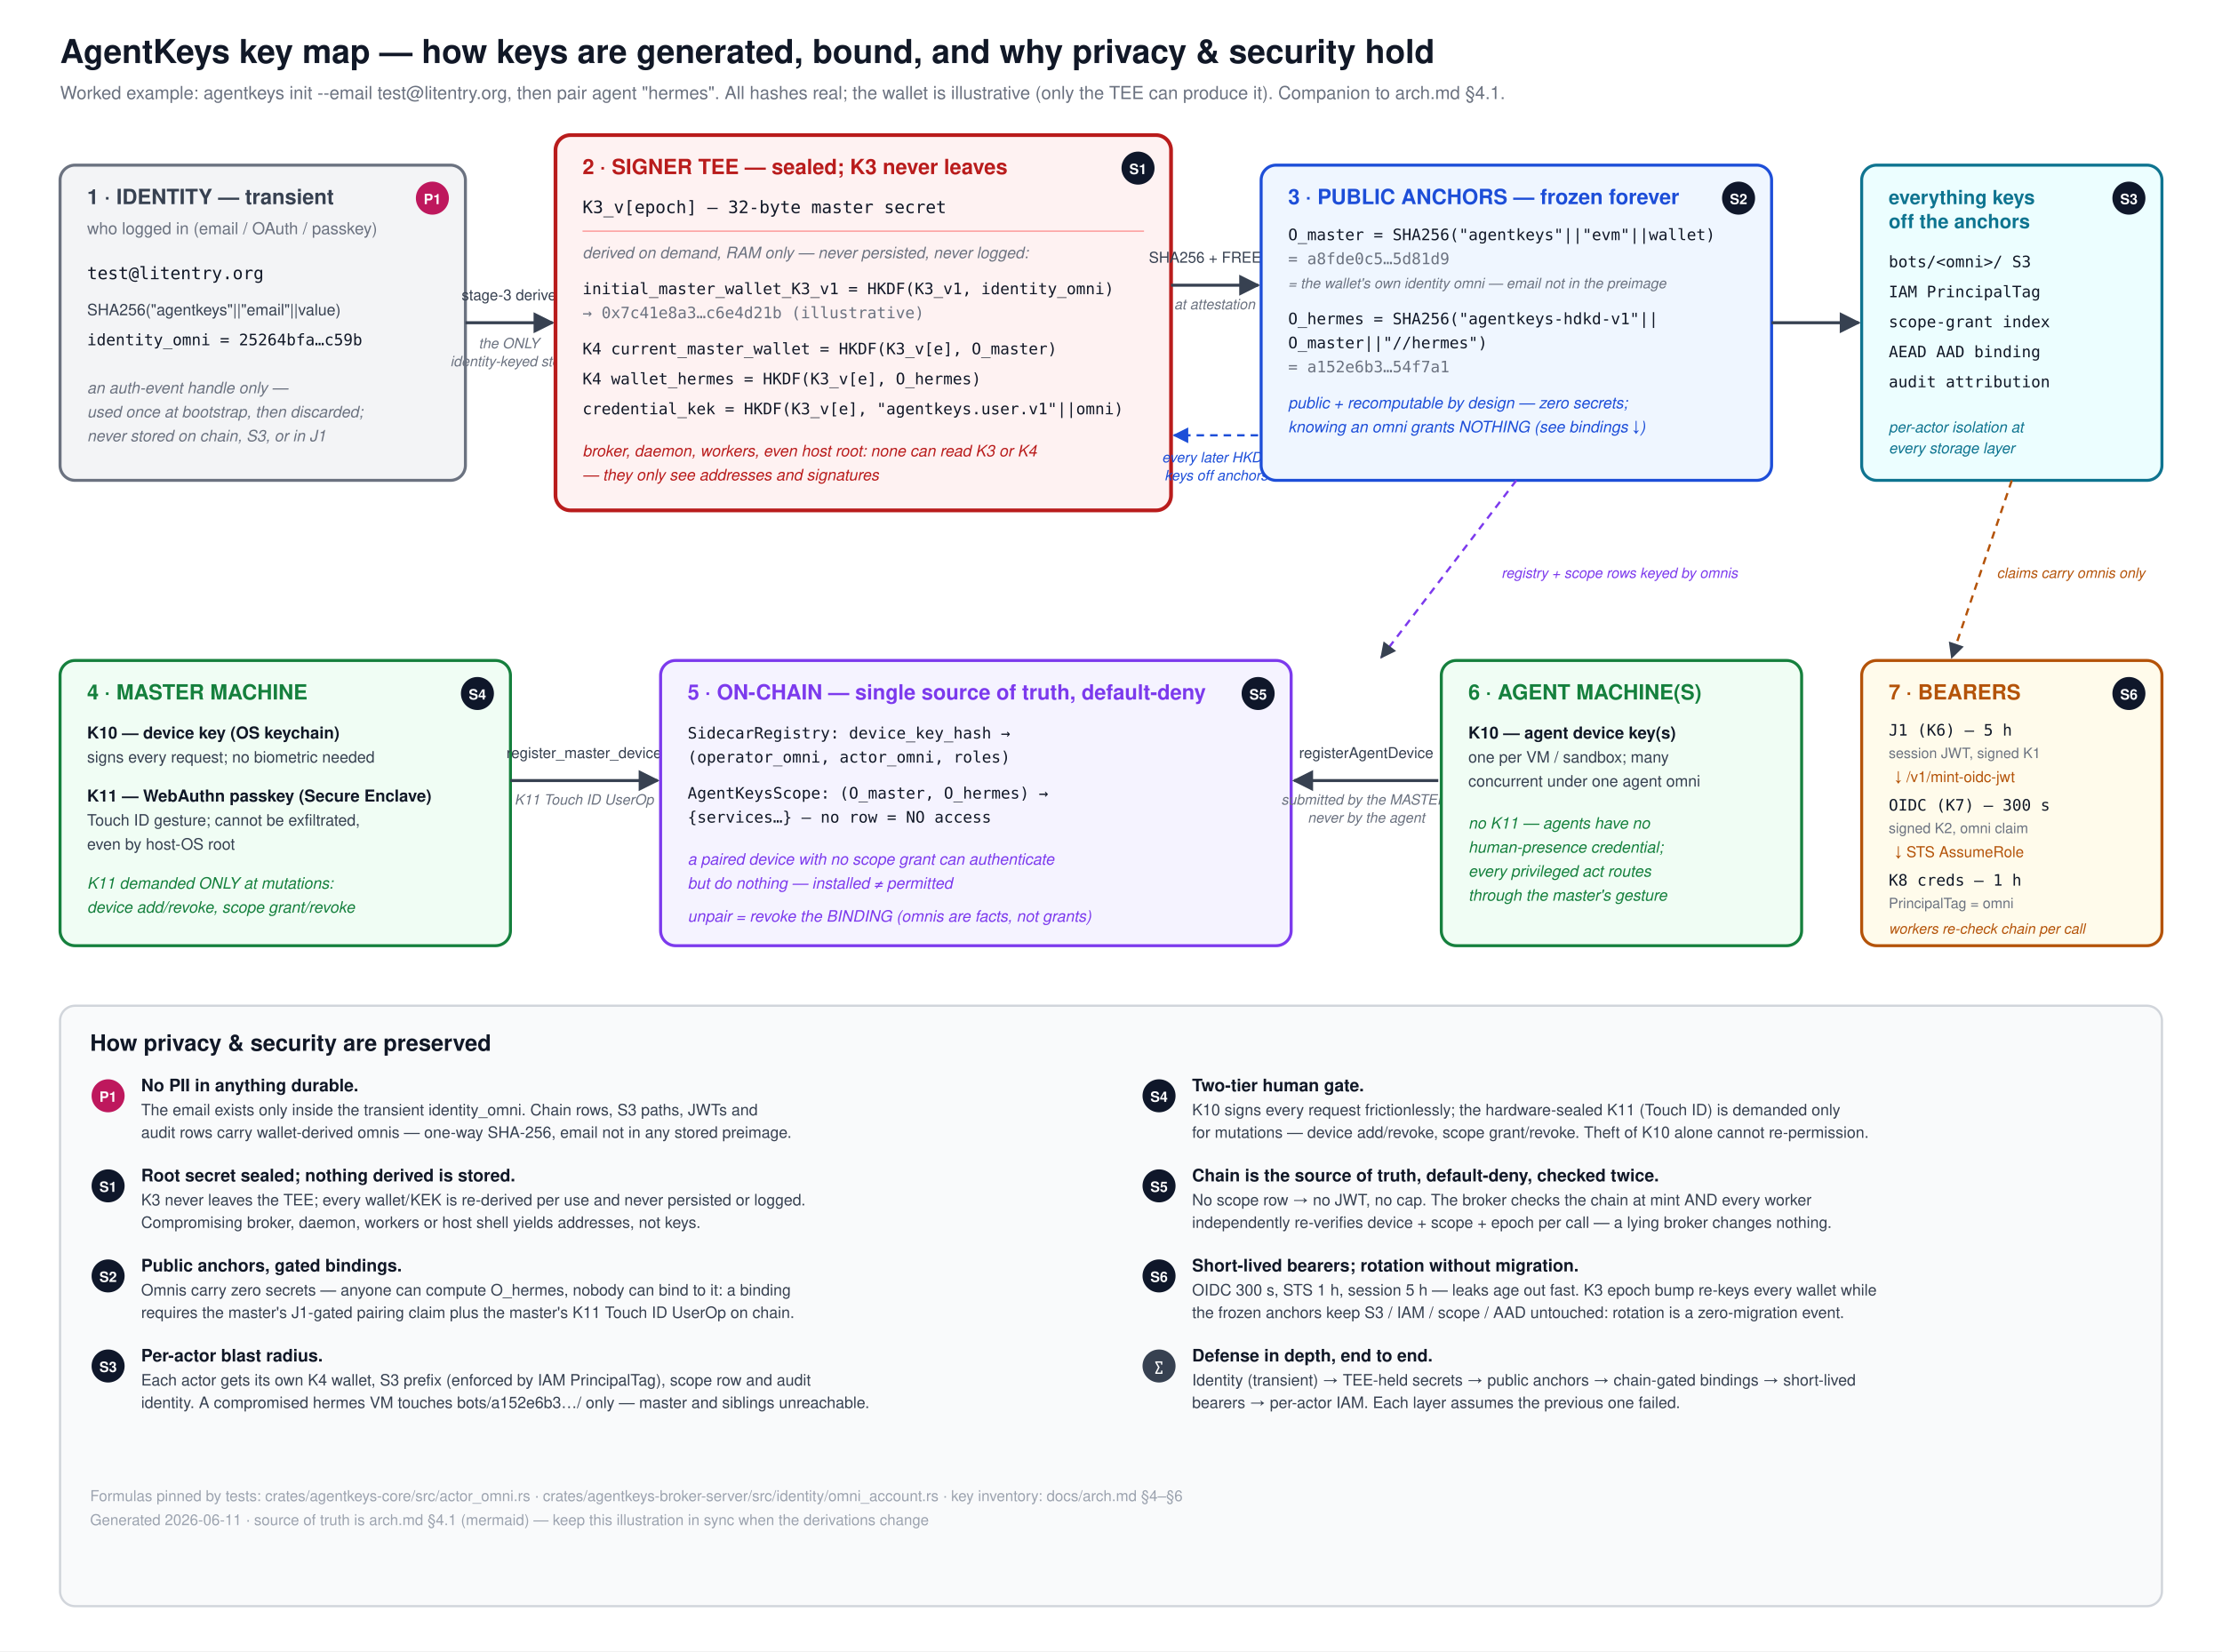
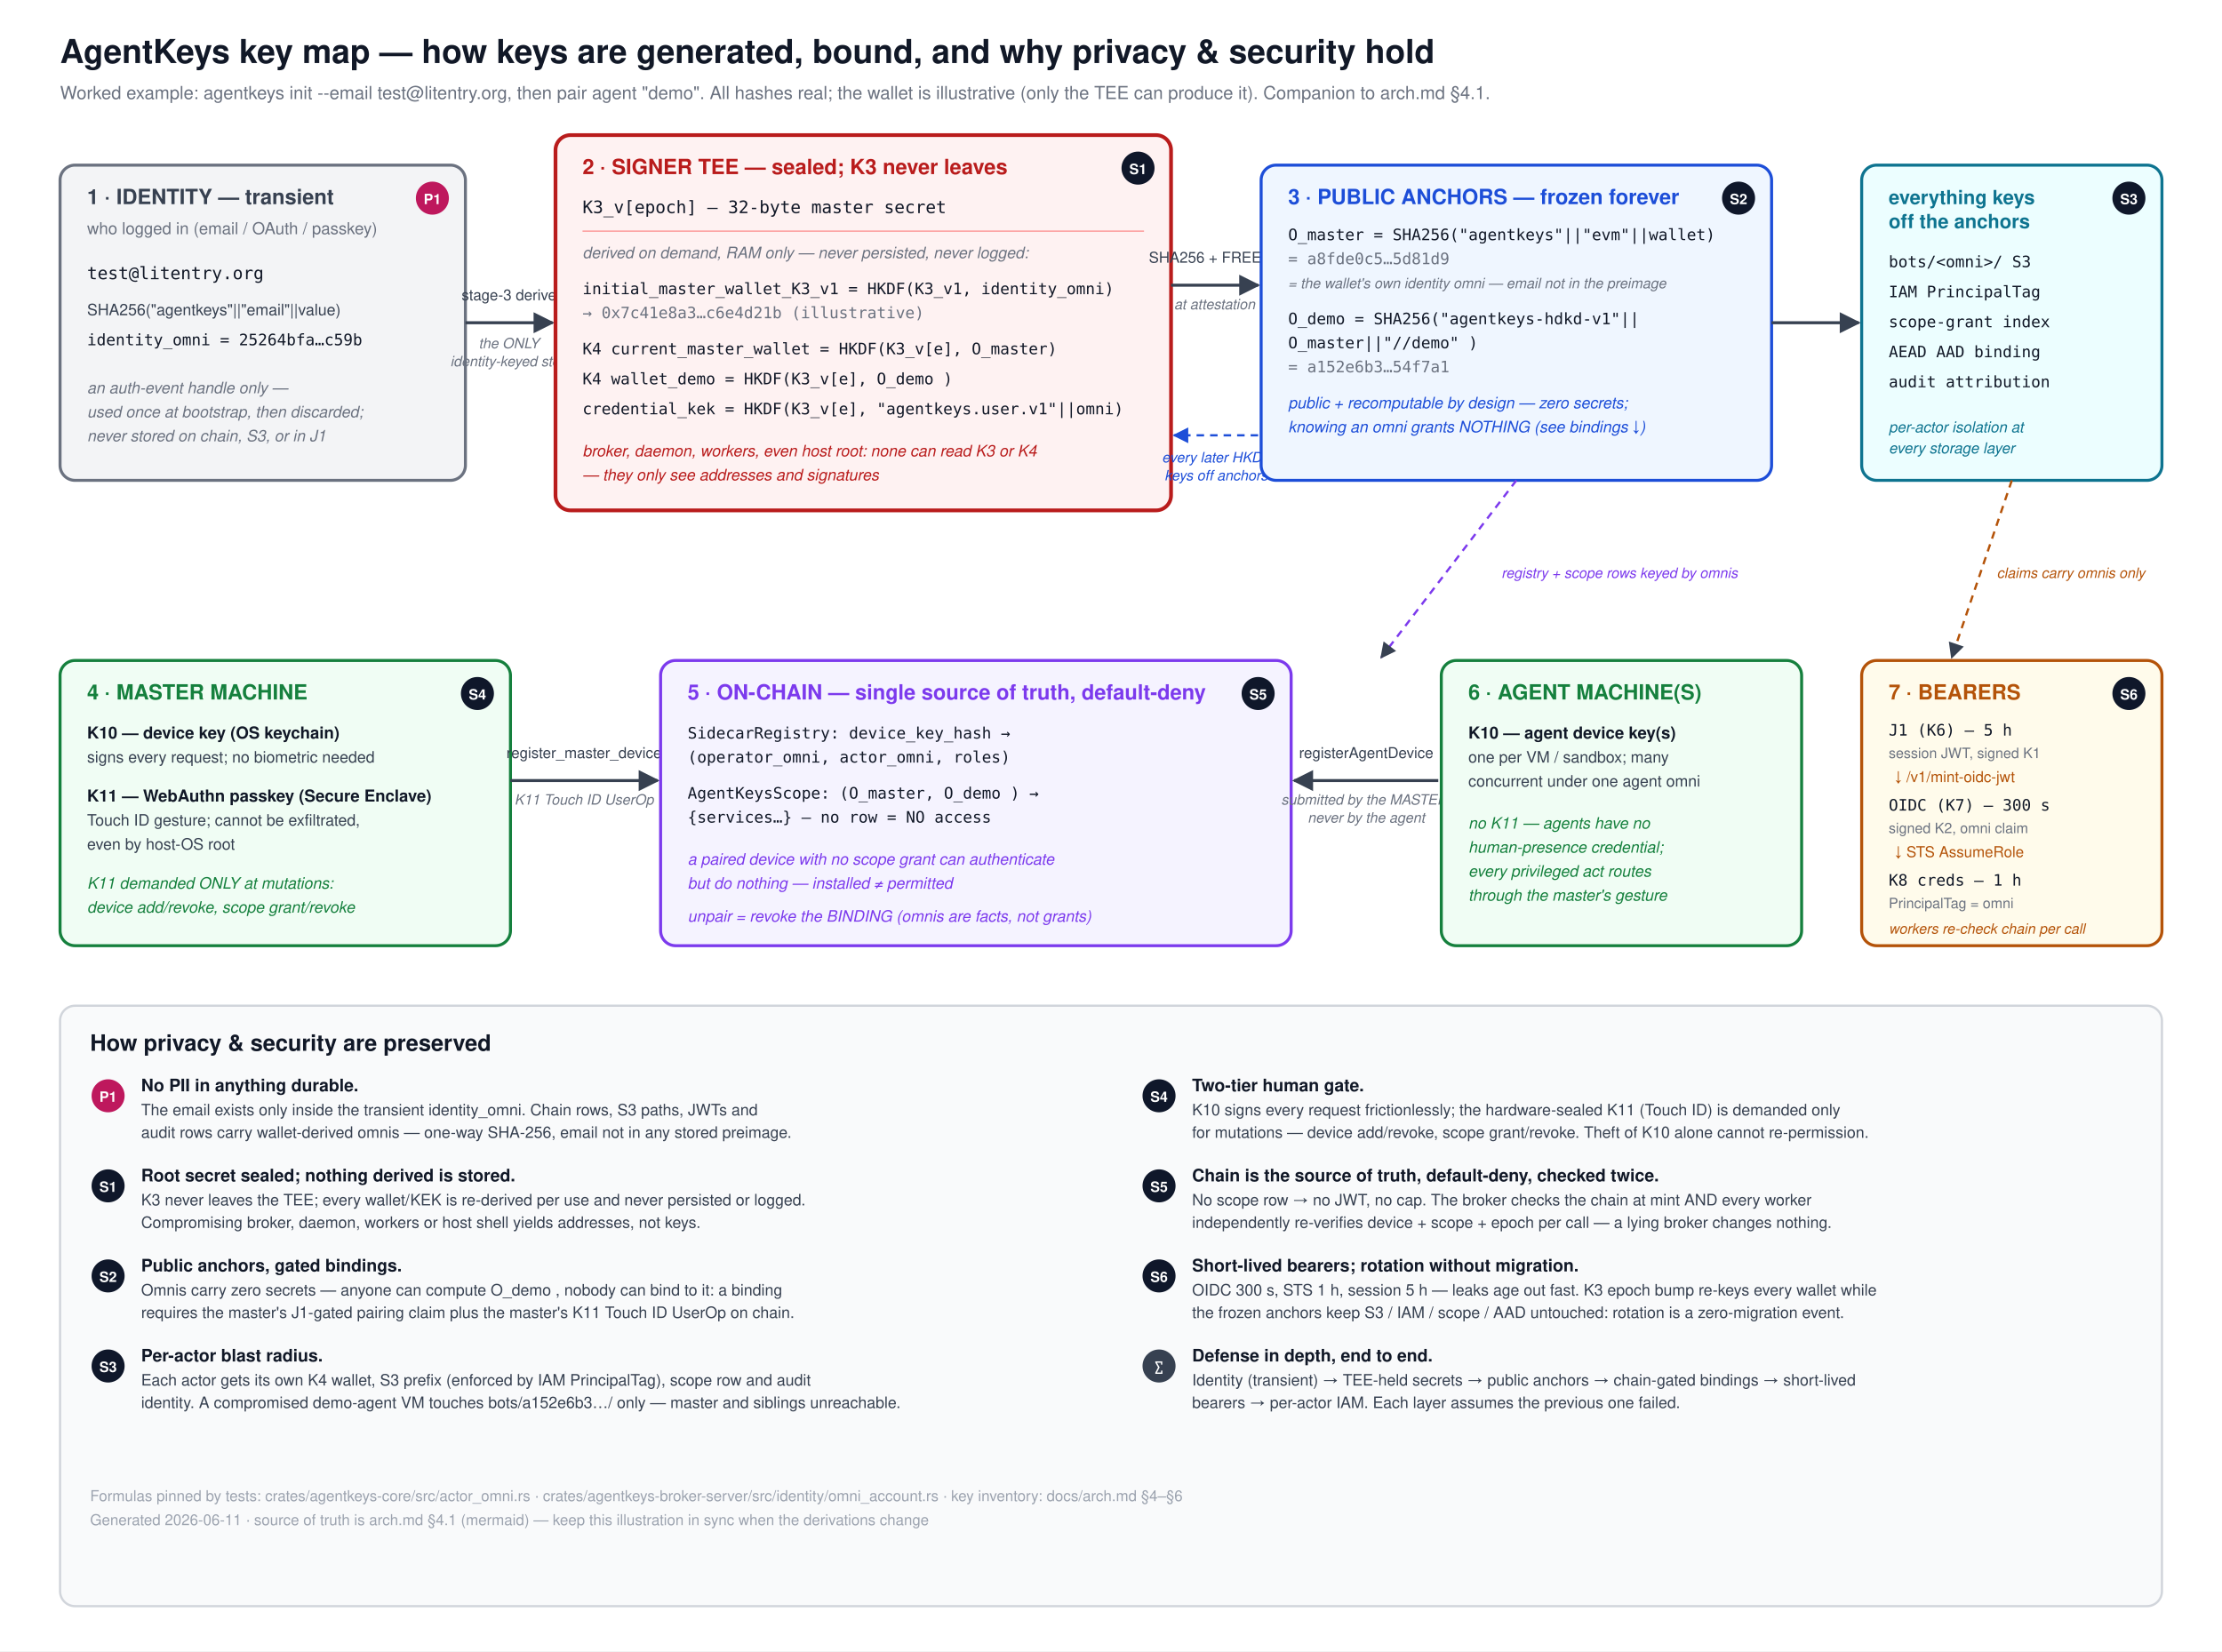
<svg xmlns="http://www.w3.org/2000/svg" viewBox="0 0 1480 1100" font-family="Helvetica, Arial, sans-serif">
  <defs>
    <marker id="arrow" viewBox="0 0 10 10" refX="9" refY="5" markerWidth="7" markerHeight="7" orient="auto-start-reverse">
      <path d="M 0 0 L 10 5 L 0 10 z" fill="#374151" />
    </marker>
    <marker id="arrowBlue" viewBox="0 0 10 10" refX="9" refY="5" markerWidth="7" markerHeight="7" orient="auto-start-reverse">
      <path d="M 0 0 L 10 5 L 0 10 z" fill="#1d4ed8" />
    </marker>
  </defs>
  <rect x="0" y="0" width="1480" height="1100" fill="#ffffff" />
  <text x="40" y="42" font-size="22" font-weight="bold" fill="#111827">AgentKeys key map — how keys are generated, bound, and why privacy &amp; security hold</text>
-   <text x="40" y="66" font-size="12" fill="#6b7280">Worked example: agentkeys init --email test@litentry.org, then pair agent "hermes". All hashes real; the wallet is illustrative (only the TEE can produce it). Companion to arch.md §4.1.</text>
+   <text x="40" y="66" font-size="12" fill="#6b7280">Worked example: agentkeys init --email test@litentry.org, then pair agent "demo". All hashes real; the wallet is illustrative (only the TEE can produce it). Companion to arch.md §4.1.</text>
  <rect x="40" y="110" width="270" height="210" rx="10" fill="#f3f4f6" stroke="#6b7280" stroke-width="2" />
  <text x="58" y="136" font-size="14" font-weight="bold" fill="#374151">1 · IDENTITY — transient</text>
  <text x="58" y="156" font-size="11" fill="#6b7280">who logged in (email / OAuth / passkey)</text>
  <text x="58" y="186" font-size="11.5" font-family="Menlo, monospace" fill="#111827">test@litentry.org</text>
  <text x="58" y="210" font-size="10.5" fill="#374151">SHA256("agentkeys"||"email"||value)</text>
  <text x="58" y="230" font-size="10.5" font-family="Menlo, monospace" fill="#111827">identity_omni = 25264bfa…c59b</text>
  <text x="58" y="262" font-size="10.5" font-style="italic" fill="#6b7280">an auth-event handle only —</text>
  <text x="58" y="278" font-size="10.5" font-style="italic" fill="#6b7280">used once at bootstrap, then discarded;</text>
  <text x="58" y="294" font-size="10.5" font-style="italic" fill="#6b7280">never stored on chain, S3, or in J1</text>
  <circle cx="288" cy="132" r="11" fill="#be185d" />
  <text x="288" y="136" font-size="9.5" font-weight="bold" fill="#ffffff" text-anchor="middle">P1</text>
  <line x1="310" y1="215" x2="368" y2="215" stroke="#374151" stroke-width="2" marker-end="url(#arrow)" />
  <text x="339" y="200" font-size="10" fill="#374151" text-anchor="middle">stage-3 derive</text>
  <text x="339" y="232" font-size="9.5" font-style="italic" fill="#6b7280" text-anchor="middle">the ONLY</text>
  <text x="339" y="244" font-size="9.5" font-style="italic" fill="#6b7280" text-anchor="middle">identity-keyed step</text>
  <rect x="370" y="90" width="410" height="250" rx="10" fill="#fef2f2" stroke="#b91c1c" stroke-width="2.5" />
  <text x="388" y="116" font-size="14" font-weight="bold" fill="#b91c1c">2 · SIGNER TEE — sealed; K3 never leaves</text>
  <text x="388" y="142" font-size="11.5" font-family="Menlo, monospace" fill="#111827">K3_v[epoch] — 32-byte master secret</text>
  <line x1="388" y1="154" x2="762" y2="154" stroke="#fca5a5" stroke-width="1" />
  <text x="388" y="172" font-size="10.5" fill="#6b7280" font-style="italic">derived on demand, RAM only — never persisted, never logged:</text>
  <text x="388" y="196" font-size="10.5" font-family="Menlo, monospace" fill="#111827">initial_master_wallet_K3_v1 = HKDF(K3_v1, identity_omni)</text>
  <text x="388" y="212" font-size="10.5" font-family="Menlo, monospace" fill="#6b7280">  → 0x7c41e8a3…c6e4d21b   (illustrative)</text>
  <text x="388" y="236" font-size="10.5" font-family="Menlo, monospace" fill="#111827">K4 current_master_wallet = HKDF(K3_v[e], O_master)</text>
-   <text x="388" y="256" font-size="10.5" font-family="Menlo, monospace" fill="#111827">K4 wallet_hermes         = HKDF(K3_v[e], O_hermes)</text>
+   <text x="388" y="256" font-size="10.5" font-family="Menlo, monospace" fill="#111827">K4 wallet_demo           = HKDF(K3_v[e], O_demo  )</text>
  <text x="388" y="276" font-size="10.5" font-family="Menlo, monospace" fill="#111827">credential_kek = HKDF(K3_v[e], "agentkeys.user.v1"||omni)</text>
  <text x="388" y="304" font-size="10.5" font-style="italic" fill="#b91c1c">broker, daemon, workers, even host root: none can read K3 or K4</text>
  <text x="388" y="320" font-size="10.5" font-style="italic" fill="#b91c1c">— they only see addresses and signatures</text>
  <circle cx="758" cy="112" r="11" fill="#0f172a" />
  <text x="758" y="116" font-size="9.5" font-weight="bold" fill="#ffffff" text-anchor="middle">S1</text>
  <line x1="780" y1="190" x2="838" y2="190" stroke="#374151" stroke-width="2" marker-end="url(#arrow)" />
  <text x="809" y="175" font-size="10" fill="#374151" text-anchor="middle">SHA256 + FREEZE</text>
  <text x="809" y="206" font-size="9.5" font-style="italic" fill="#6b7280" text-anchor="middle">at attestation</text>
  <line x1="838" y1="290" x2="782" y2="290" stroke="#1d4ed8" stroke-width="1.5" stroke-dasharray="5,4" marker-end="url(#arrowBlue)" />
  <text x="810" y="308" font-size="9.5" font-style="italic" fill="#1d4ed8" text-anchor="middle">every later HKDF</text>
  <text x="810" y="320" font-size="9.5" font-style="italic" fill="#1d4ed8" text-anchor="middle">keys off anchors</text>
  <rect x="840" y="110" width="340" height="210" rx="10" fill="#eff6ff" stroke="#1d4ed8" stroke-width="2" />
  <text x="858" y="136" font-size="14" font-weight="bold" fill="#1d4ed8">3 · PUBLIC ANCHORS — frozen forever</text>
  <text x="858" y="160" font-size="10.5" font-family="Menlo, monospace" fill="#111827">O_master = SHA256("agentkeys"||"evm"||wallet)</text>
  <text x="858" y="176" font-size="10.5" font-family="Menlo, monospace" fill="#6b7280">  = a8fde0c5…5d81d9</text>
  <text x="858" y="192" font-size="9.5" font-style="italic" fill="#6b7280">= the wallet's own identity omni — email not in the preimage</text>
-   <text x="858" y="216" font-size="10.5" font-family="Menlo, monospace" fill="#111827">O_hermes = SHA256("agentkeys-hdkd-v1"||</text>
-   <text x="858" y="232" font-size="10.5" font-family="Menlo, monospace" fill="#111827">           O_master||"//hermes")</text>
+   <text x="858" y="216" font-size="10.5" font-family="Menlo, monospace" fill="#111827">O_demo   = SHA256("agentkeys-hdkd-v1"||</text>
+   <text x="858" y="232" font-size="10.5" font-family="Menlo, monospace" fill="#111827">           O_master||"//demo"  )</text>
  <text x="858" y="248" font-size="10.5" font-family="Menlo, monospace" fill="#6b7280">  = a152e6b3…54f7a1</text>
  <text x="858" y="272" font-size="10.5" font-style="italic" fill="#1d4ed8">public + recomputable by design — zero secrets;</text>
  <text x="858" y="288" font-size="10.5" font-style="italic" fill="#1d4ed8">knowing an omni grants NOTHING (see bindings ↓)</text>
  <circle cx="1158" cy="132" r="11" fill="#0f172a" />
  <text x="1158" y="136" font-size="9.5" font-weight="bold" fill="#ffffff" text-anchor="middle">S2</text>
  <line x1="1180" y1="215" x2="1238" y2="215" stroke="#374151" stroke-width="2" marker-end="url(#arrow)" />
  <rect x="1240" y="110" width="200" height="210" rx="10" fill="#ecfeff" stroke="#0e7490" stroke-width="2" />
  <text x="1258" y="136" font-size="13" font-weight="bold" fill="#0e7490">everything keys</text>
  <text x="1258" y="152" font-size="13" font-weight="bold" fill="#0e7490">off the anchors</text>
  <text x="1258" y="178" font-size="10.5" font-family="Menlo, monospace" fill="#111827">bots/&lt;omni&gt;/ S3</text>
  <text x="1258" y="198" font-size="10.5" font-family="Menlo, monospace" fill="#111827">IAM PrincipalTag</text>
  <text x="1258" y="218" font-size="10.5" font-family="Menlo, monospace" fill="#111827">scope-grant index</text>
  <text x="1258" y="238" font-size="10.5" font-family="Menlo, monospace" fill="#111827">AEAD AAD binding</text>
  <text x="1258" y="258" font-size="10.5" font-family="Menlo, monospace" fill="#111827">audit attribution</text>
  <text x="1258" y="288" font-size="10" font-style="italic" fill="#0e7490">per-actor isolation at</text>
  <text x="1258" y="302" font-size="10" font-style="italic" fill="#0e7490">every storage layer</text>
  <circle cx="1418" cy="132" r="11" fill="#0f172a" />
  <text x="1418" y="136" font-size="9.5" font-weight="bold" fill="#ffffff" text-anchor="middle">S3</text>
  <line x1="1010" y1="320" x2="920" y2="438" stroke="#7c3aed" stroke-width="1.5" stroke-dasharray="5,4" marker-end="url(#arrow)" />
  <text x="1000" y="385" font-size="9.5" font-style="italic" fill="#7c3aed">registry + scope rows keyed by omnis</text>
  <line x1="1340" y1="320" x2="1300" y2="438" stroke="#b45309" stroke-width="1.5" stroke-dasharray="5,4" marker-end="url(#arrow)" />
  <text x="1330" y="385" font-size="9.5" font-style="italic" fill="#b45309">claims carry omnis only</text>
  <rect x="40" y="440" width="300" height="190" rx="10" fill="#f0fdf4" stroke="#15803d" stroke-width="2" />
  <text x="58" y="466" font-size="14" font-weight="bold" fill="#15803d">4 · MASTER MACHINE</text>
  <text x="58" y="492" font-size="11" font-weight="bold" fill="#111827">K10 — device key (OS keychain)</text>
  <text x="58" y="508" font-size="10.5" fill="#374151">signs every request; no biometric needed</text>
  <text x="58" y="534" font-size="11" font-weight="bold" fill="#111827">K11 — WebAuthn passkey (Secure Enclave)</text>
  <text x="58" y="550" font-size="10.5" fill="#374151">Touch ID gesture; cannot be exfiltrated,</text>
  <text x="58" y="566" font-size="10.5" fill="#374151">even by host-OS root</text>
  <text x="58" y="592" font-size="10.5" font-style="italic" fill="#15803d">K11 demanded ONLY at mutations:</text>
  <text x="58" y="608" font-size="10.5" font-style="italic" fill="#15803d">device add/revoke, scope grant/revoke</text>
  <circle cx="318" cy="462" r="11" fill="#0f172a" />
  <text x="318" y="466" font-size="9.5" font-weight="bold" fill="#ffffff" text-anchor="middle">S4</text>
  <line x1="340" y1="520" x2="438" y2="520" stroke="#374151" stroke-width="2" marker-end="url(#arrow)" />
  <text x="389" y="505" font-size="10" fill="#374151" text-anchor="middle">register_master_device</text>
  <text x="389" y="536" font-size="9.5" font-style="italic" fill="#6b7280" text-anchor="middle">K11 Touch ID UserOp</text>
  <rect x="440" y="440" width="420" height="190" rx="10" fill="#f5f3ff" stroke="#7c3aed" stroke-width="2" />
  <text x="458" y="466" font-size="14" font-weight="bold" fill="#7c3aed">5 · ON-CHAIN — single source of truth, default-deny</text>
  <text x="458" y="492" font-size="10.5" font-family="Menlo, monospace" fill="#111827">SidecarRegistry: device_key_hash →</text>
  <text x="458" y="508" font-size="10.5" font-family="Menlo, monospace" fill="#111827">  (operator_omni, actor_omni, roles)</text>
-   <text x="458" y="532" font-size="10.5" font-family="Menlo, monospace" fill="#111827">AgentKeysScope: (O_master, O_hermes) →</text>
+   <text x="458" y="532" font-size="10.5" font-family="Menlo, monospace" fill="#111827">AgentKeysScope: (O_master, O_demo  ) →</text>
  <text x="458" y="548" font-size="10.5" font-family="Menlo, monospace" fill="#111827">  {services…}   — no row = NO access</text>
  <text x="458" y="576" font-size="10.5" font-style="italic" fill="#7c3aed">a paired device with no scope grant can authenticate</text>
  <text x="458" y="592" font-size="10.5" font-style="italic" fill="#7c3aed">but do nothing — installed ≠ permitted</text>
  <text x="458" y="614" font-size="10.5" font-style="italic" fill="#7c3aed">unpair = revoke the BINDING (omnis are facts, not grants)</text>
  <circle cx="838" cy="462" r="11" fill="#0f172a" />
  <text x="838" y="466" font-size="9.5" font-weight="bold" fill="#ffffff" text-anchor="middle">S5</text>
  <line x1="958" y1="520" x2="862" y2="520" stroke="#374151" stroke-width="2" marker-end="url(#arrow)" />
  <text x="910" y="505" font-size="10" fill="#374151" text-anchor="middle">registerAgentDevice</text>
  <text x="910" y="536" font-size="9.5" font-style="italic" fill="#6b7280" text-anchor="middle">submitted by the MASTER,</text>
  <text x="910" y="548" font-size="9.5" font-style="italic" fill="#6b7280" text-anchor="middle">never by the agent</text>
  <rect x="960" y="440" width="240" height="190" rx="10" fill="#f0fdf4" stroke="#15803d" stroke-width="2" />
  <text x="978" y="466" font-size="14" font-weight="bold" fill="#15803d">6 · AGENT MACHINE(S)</text>
  <text x="978" y="492" font-size="11" font-weight="bold" fill="#111827">K10 — agent device key(s)</text>
  <text x="978" y="508" font-size="10.5" fill="#374151">one per VM / sandbox; many</text>
  <text x="978" y="524" font-size="10.5" fill="#374151">concurrent under one agent omni</text>
  <text x="978" y="552" font-size="10.5" font-style="italic" fill="#15803d">no K11 — agents have no</text>
  <text x="978" y="568" font-size="10.5" font-style="italic" fill="#15803d">human-presence credential;</text>
  <text x="978" y="584" font-size="10.5" font-style="italic" fill="#15803d">every privileged act routes</text>
  <text x="978" y="600" font-size="10.5" font-style="italic" fill="#15803d">through the master's gesture</text>
  <rect x="1240" y="440" width="200" height="190" rx="10" fill="#fffbeb" stroke="#b45309" stroke-width="2" />
  <text x="1258" y="466" font-size="14" font-weight="bold" fill="#b45309">7 · BEARERS</text>
  <text x="1258" y="490" font-size="10.5" font-family="Menlo, monospace" fill="#111827">J1 (K6) — 5 h</text>
  <text x="1258" y="505" font-size="9.5" fill="#6b7280">session JWT, signed K1</text>
  <text x="1262" y="521" font-size="10" fill="#b45309">↓ /v1/mint-oidc-jwt</text>
  <text x="1258" y="540" font-size="10.5" font-family="Menlo, monospace" fill="#111827">OIDC (K7) — 300 s</text>
  <text x="1258" y="555" font-size="9.5" fill="#6b7280">signed K2, omni claim</text>
  <text x="1262" y="571" font-size="10" fill="#b45309">↓ STS AssumeRole</text>
  <text x="1258" y="590" font-size="10.5" font-family="Menlo, monospace" fill="#111827">K8 creds — 1 h</text>
  <text x="1258" y="605" font-size="9.5" fill="#6b7280">PrincipalTag = omni</text>
  <text x="1258" y="622" font-size="9.5" font-style="italic" fill="#b45309">workers re-check chain per call</text>
  <circle cx="1418" cy="462" r="11" fill="#0f172a" />
  <text x="1418" y="466" font-size="9.5" font-weight="bold" fill="#ffffff" text-anchor="middle">S6</text>
  <rect x="40" y="670" width="1400" height="400" rx="10" fill="#f9fafb" stroke="#d1d5db" stroke-width="1.5" />
  <text x="60" y="700" font-size="15" font-weight="bold" fill="#111827">How privacy &amp; security are preserved</text>
  <circle cx="72" cy="730" r="11" fill="#be185d" />
  <text x="72" y="734" font-size="9.5" font-weight="bold" fill="#ffffff" text-anchor="middle">P1</text>
  <text x="94" y="727" font-size="11.5" font-weight="bold" fill="#111827">No PII in anything durable.</text>
  <text x="94" y="743" font-size="10.5" fill="#374151">The email exists only inside the transient identity_omni. Chain rows, S3 paths, JWTs and</text>
  <text x="94" y="758" font-size="10.5" fill="#374151">audit rows carry wallet-derived omnis — one-way SHA-256, email not in any stored preimage.</text>
  <circle cx="72" cy="790" r="11" fill="#0f172a" />
  <text x="72" y="794" font-size="9.5" font-weight="bold" fill="#ffffff" text-anchor="middle">S1</text>
  <text x="94" y="787" font-size="11.5" font-weight="bold" fill="#111827">Root secret sealed; nothing derived is stored.</text>
  <text x="94" y="803" font-size="10.5" fill="#374151">K3 never leaves the TEE; every wallet/KEK is re-derived per use and never persisted or logged.</text>
  <text x="94" y="818" font-size="10.5" fill="#374151">Compromising broker, daemon, workers or host shell yields addresses, not keys.</text>
  <circle cx="72" cy="850" r="11" fill="#0f172a" />
  <text x="72" y="854" font-size="9.5" font-weight="bold" fill="#ffffff" text-anchor="middle">S2</text>
  <text x="94" y="847" font-size="11.5" font-weight="bold" fill="#111827">Public anchors, gated bindings.</text>
-   <text x="94" y="863" font-size="10.5" fill="#374151">Omnis carry zero secrets — anyone can compute O_hermes, nobody can bind to it: a binding</text>
+   <text x="94" y="863" font-size="10.5" fill="#374151">Omnis carry zero secrets — anyone can compute O_demo  , nobody can bind to it: a binding</text>
  <text x="94" y="878" font-size="10.5" fill="#374151">requires the master's J1-gated pairing claim plus the master's K11 Touch ID UserOp on chain.</text>
  <circle cx="72" cy="910" r="11" fill="#0f172a" />
  <text x="72" y="914" font-size="9.5" font-weight="bold" fill="#ffffff" text-anchor="middle">S3</text>
  <text x="94" y="907" font-size="11.5" font-weight="bold" fill="#111827">Per-actor blast radius.</text>
  <text x="94" y="923" font-size="10.5" fill="#374151">Each actor gets its own K4 wallet, S3 prefix (enforced by IAM PrincipalTag), scope row and audit</text>
-   <text x="94" y="938" font-size="10.5" fill="#374151">identity. A compromised hermes VM touches bots/a152e6b3…/ only — master and siblings unreachable.</text>
+   <text x="94" y="938" font-size="10.5" fill="#374151">identity. A compromised demo-agent VM touches bots/a152e6b3…/ only — master and siblings unreachable.</text>
  <circle cx="772" cy="730" r="11" fill="#0f172a" />
  <text x="772" y="734" font-size="9.5" font-weight="bold" fill="#ffffff" text-anchor="middle">S4</text>
  <text x="794" y="727" font-size="11.5" font-weight="bold" fill="#111827">Two-tier human gate.</text>
  <text x="794" y="743" font-size="10.5" fill="#374151">K10 signs every request frictionlessly; the hardware-sealed K11 (Touch ID) is demanded only</text>
  <text x="794" y="758" font-size="10.5" fill="#374151">for mutations — device add/revoke, scope grant/revoke. Theft of K10 alone cannot re-permission.</text>
  <circle cx="772" cy="790" r="11" fill="#0f172a" />
  <text x="772" y="794" font-size="9.5" font-weight="bold" fill="#ffffff" text-anchor="middle">S5</text>
  <text x="794" y="787" font-size="11.5" font-weight="bold" fill="#111827">Chain is the source of truth, default-deny, checked twice.</text>
  <text x="794" y="803" font-size="10.5" fill="#374151">No scope row → no JWT, no cap. The broker checks the chain at mint AND every worker</text>
  <text x="794" y="818" font-size="10.5" fill="#374151">independently re-verifies device + scope + epoch per call — a lying broker changes nothing.</text>
  <circle cx="772" cy="850" r="11" fill="#0f172a" />
  <text x="772" y="854" font-size="9.5" font-weight="bold" fill="#ffffff" text-anchor="middle">S6</text>
  <text x="794" y="847" font-size="11.5" font-weight="bold" fill="#111827">Short-lived bearers; rotation without migration.</text>
  <text x="794" y="863" font-size="10.5" fill="#374151">OIDC 300 s, STS 1 h, session 5 h — leaks age out fast. K3 epoch bump re-keys every wallet while</text>
  <text x="794" y="878" font-size="10.5" fill="#374151">the frozen anchors keep S3 / IAM / scope / AAD untouched: rotation is a zero-migration event.</text>
  <circle cx="772" cy="910" r="11" fill="#374151" />
  <text x="772" y="914" font-size="9.5" font-weight="bold" fill="#ffffff" text-anchor="middle">∑</text>
  <text x="794" y="907" font-size="11.5" font-weight="bold" fill="#111827">Defense in depth, end to end.</text>
  <text x="794" y="923" font-size="10.5" fill="#374151">Identity (transient) → TEE-held secrets → public anchors → chain-gated bindings → short-lived</text>
  <text x="794" y="938" font-size="10.5" fill="#374151">bearers → per-actor IAM. Each layer assumes the previous one failed.</text>
  <text x="60" y="1000" font-size="10" fill="#9ca3af">Formulas pinned by tests: crates/agentkeys-core/src/actor_omni.rs · crates/agentkeys-broker-server/src/identity/omni_account.rs · key inventory: docs/arch.md §4–§6</text>
  <text x="60" y="1016" font-size="10" fill="#9ca3af">Generated 2026-06-11 · source of truth is arch.md §4.1 (mermaid) — keep this illustration in sync when the derivations change</text>
</svg>
